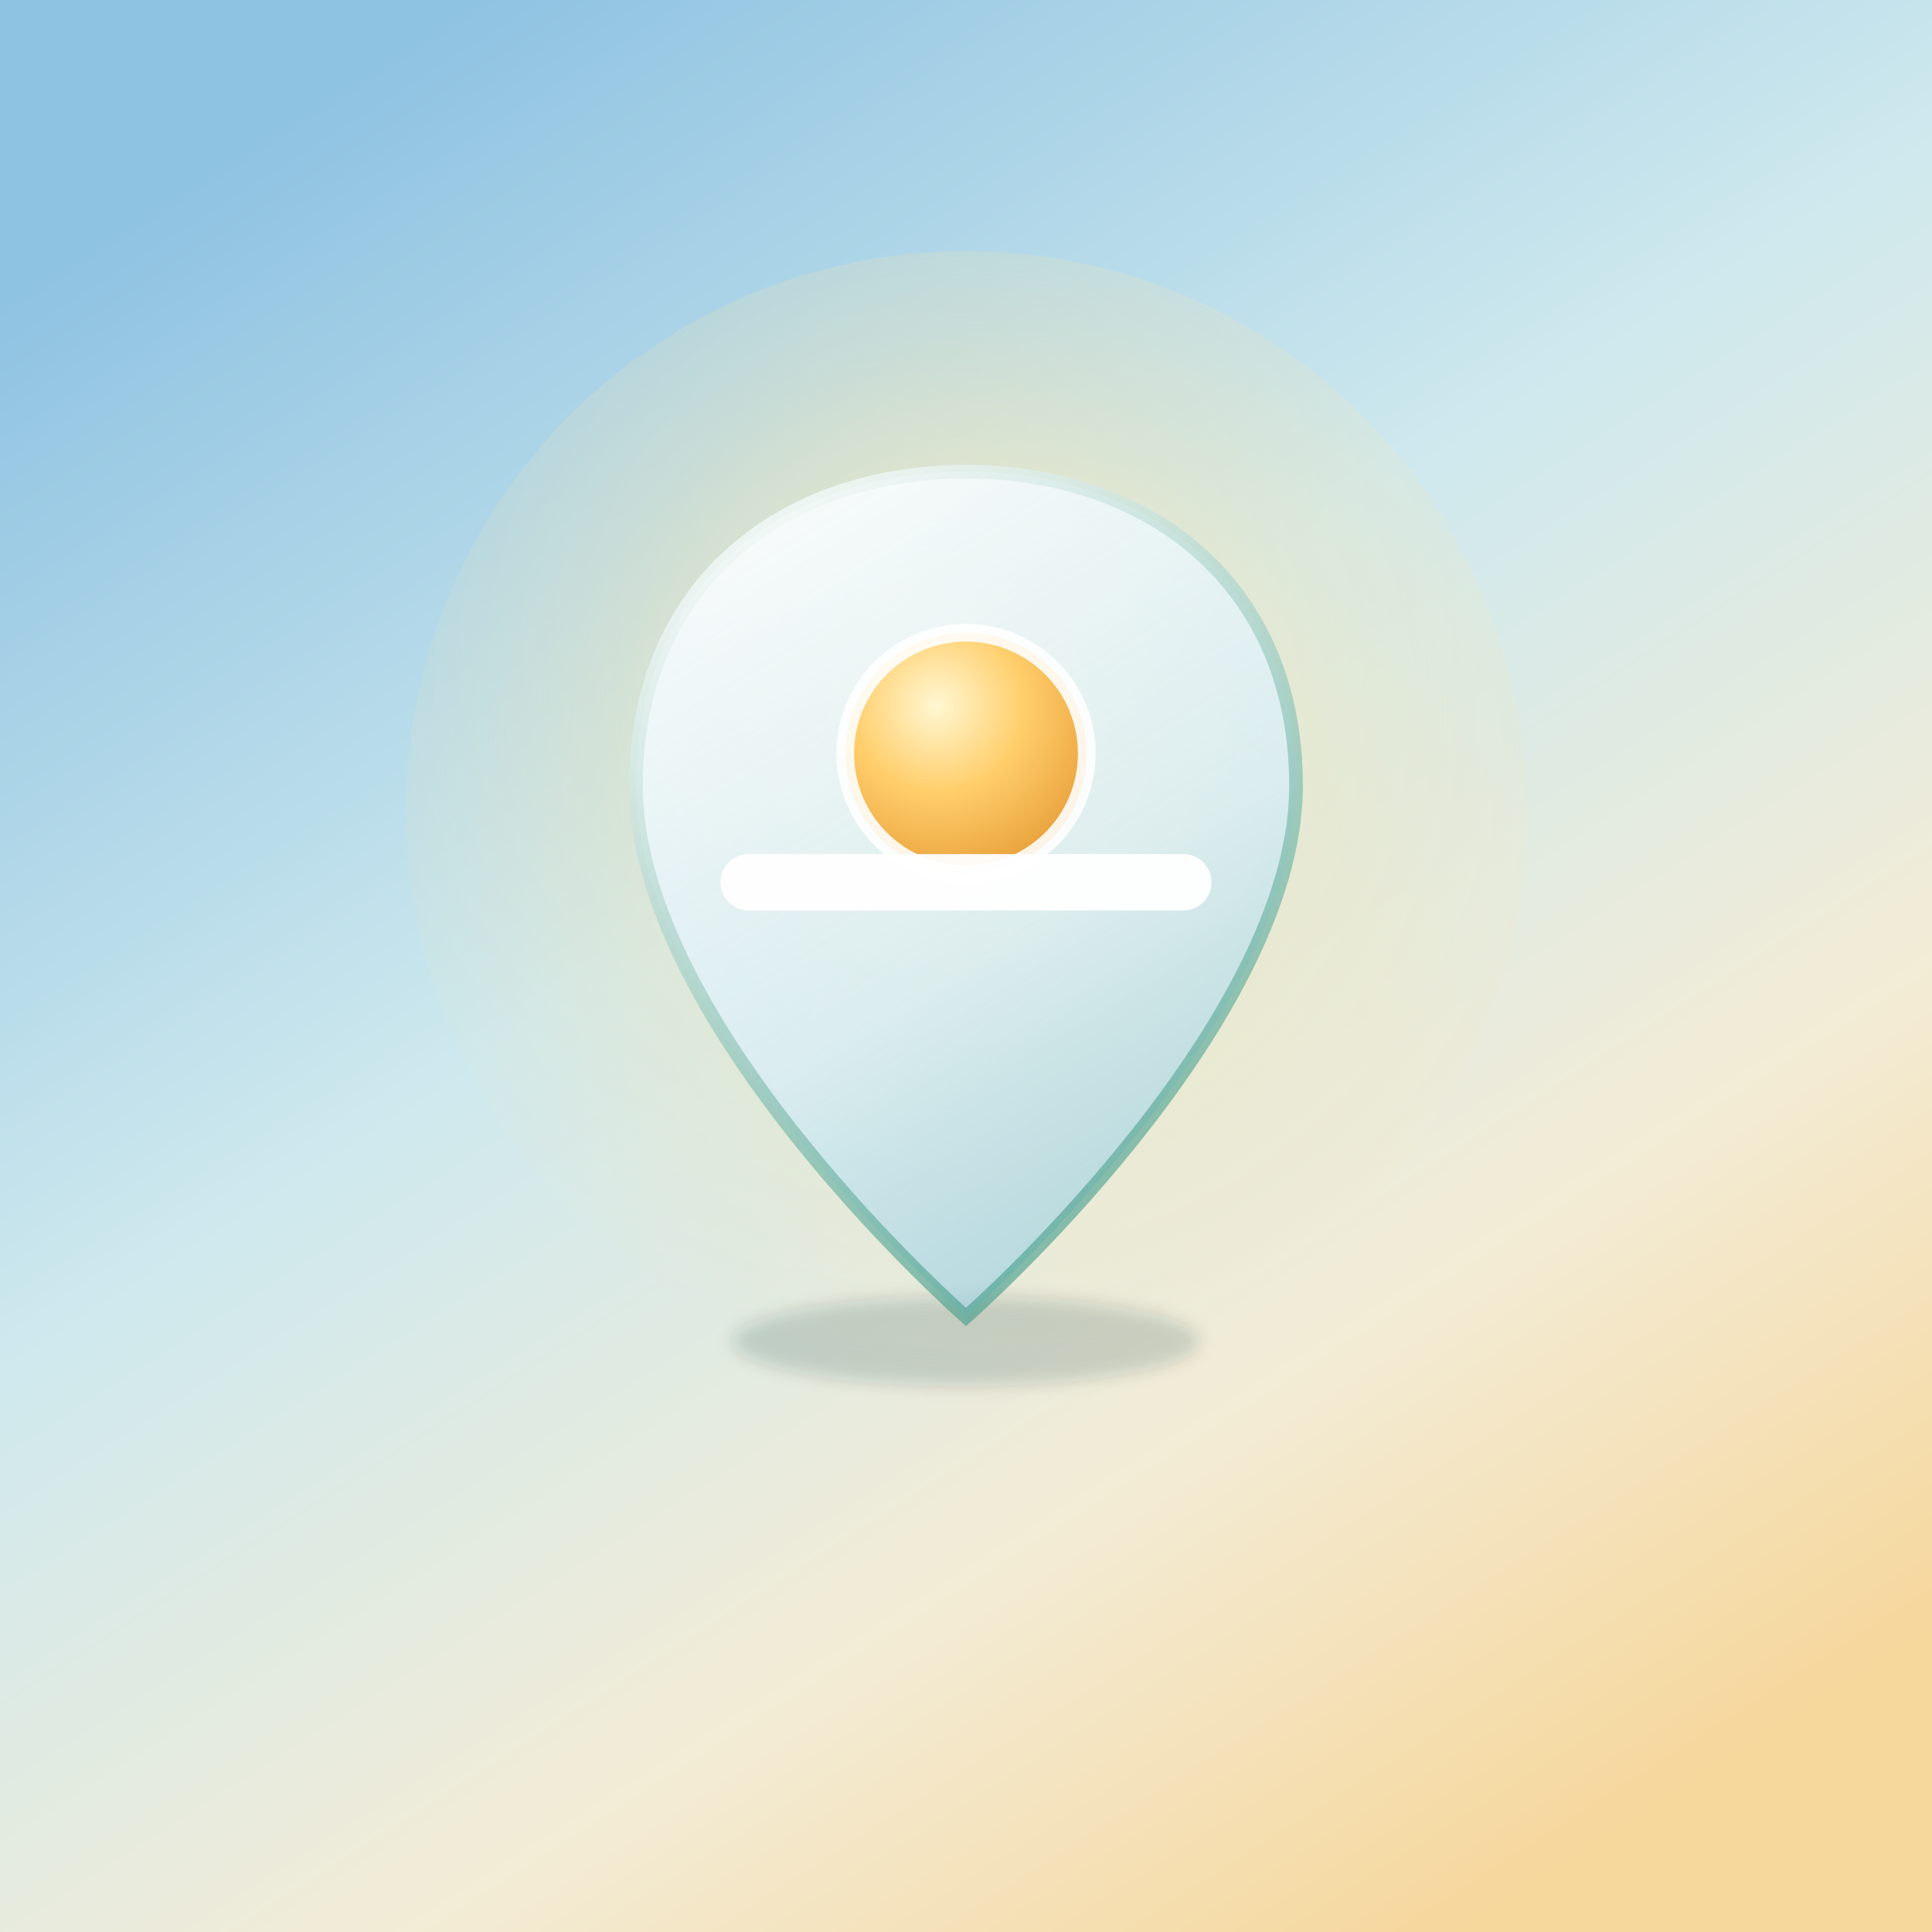
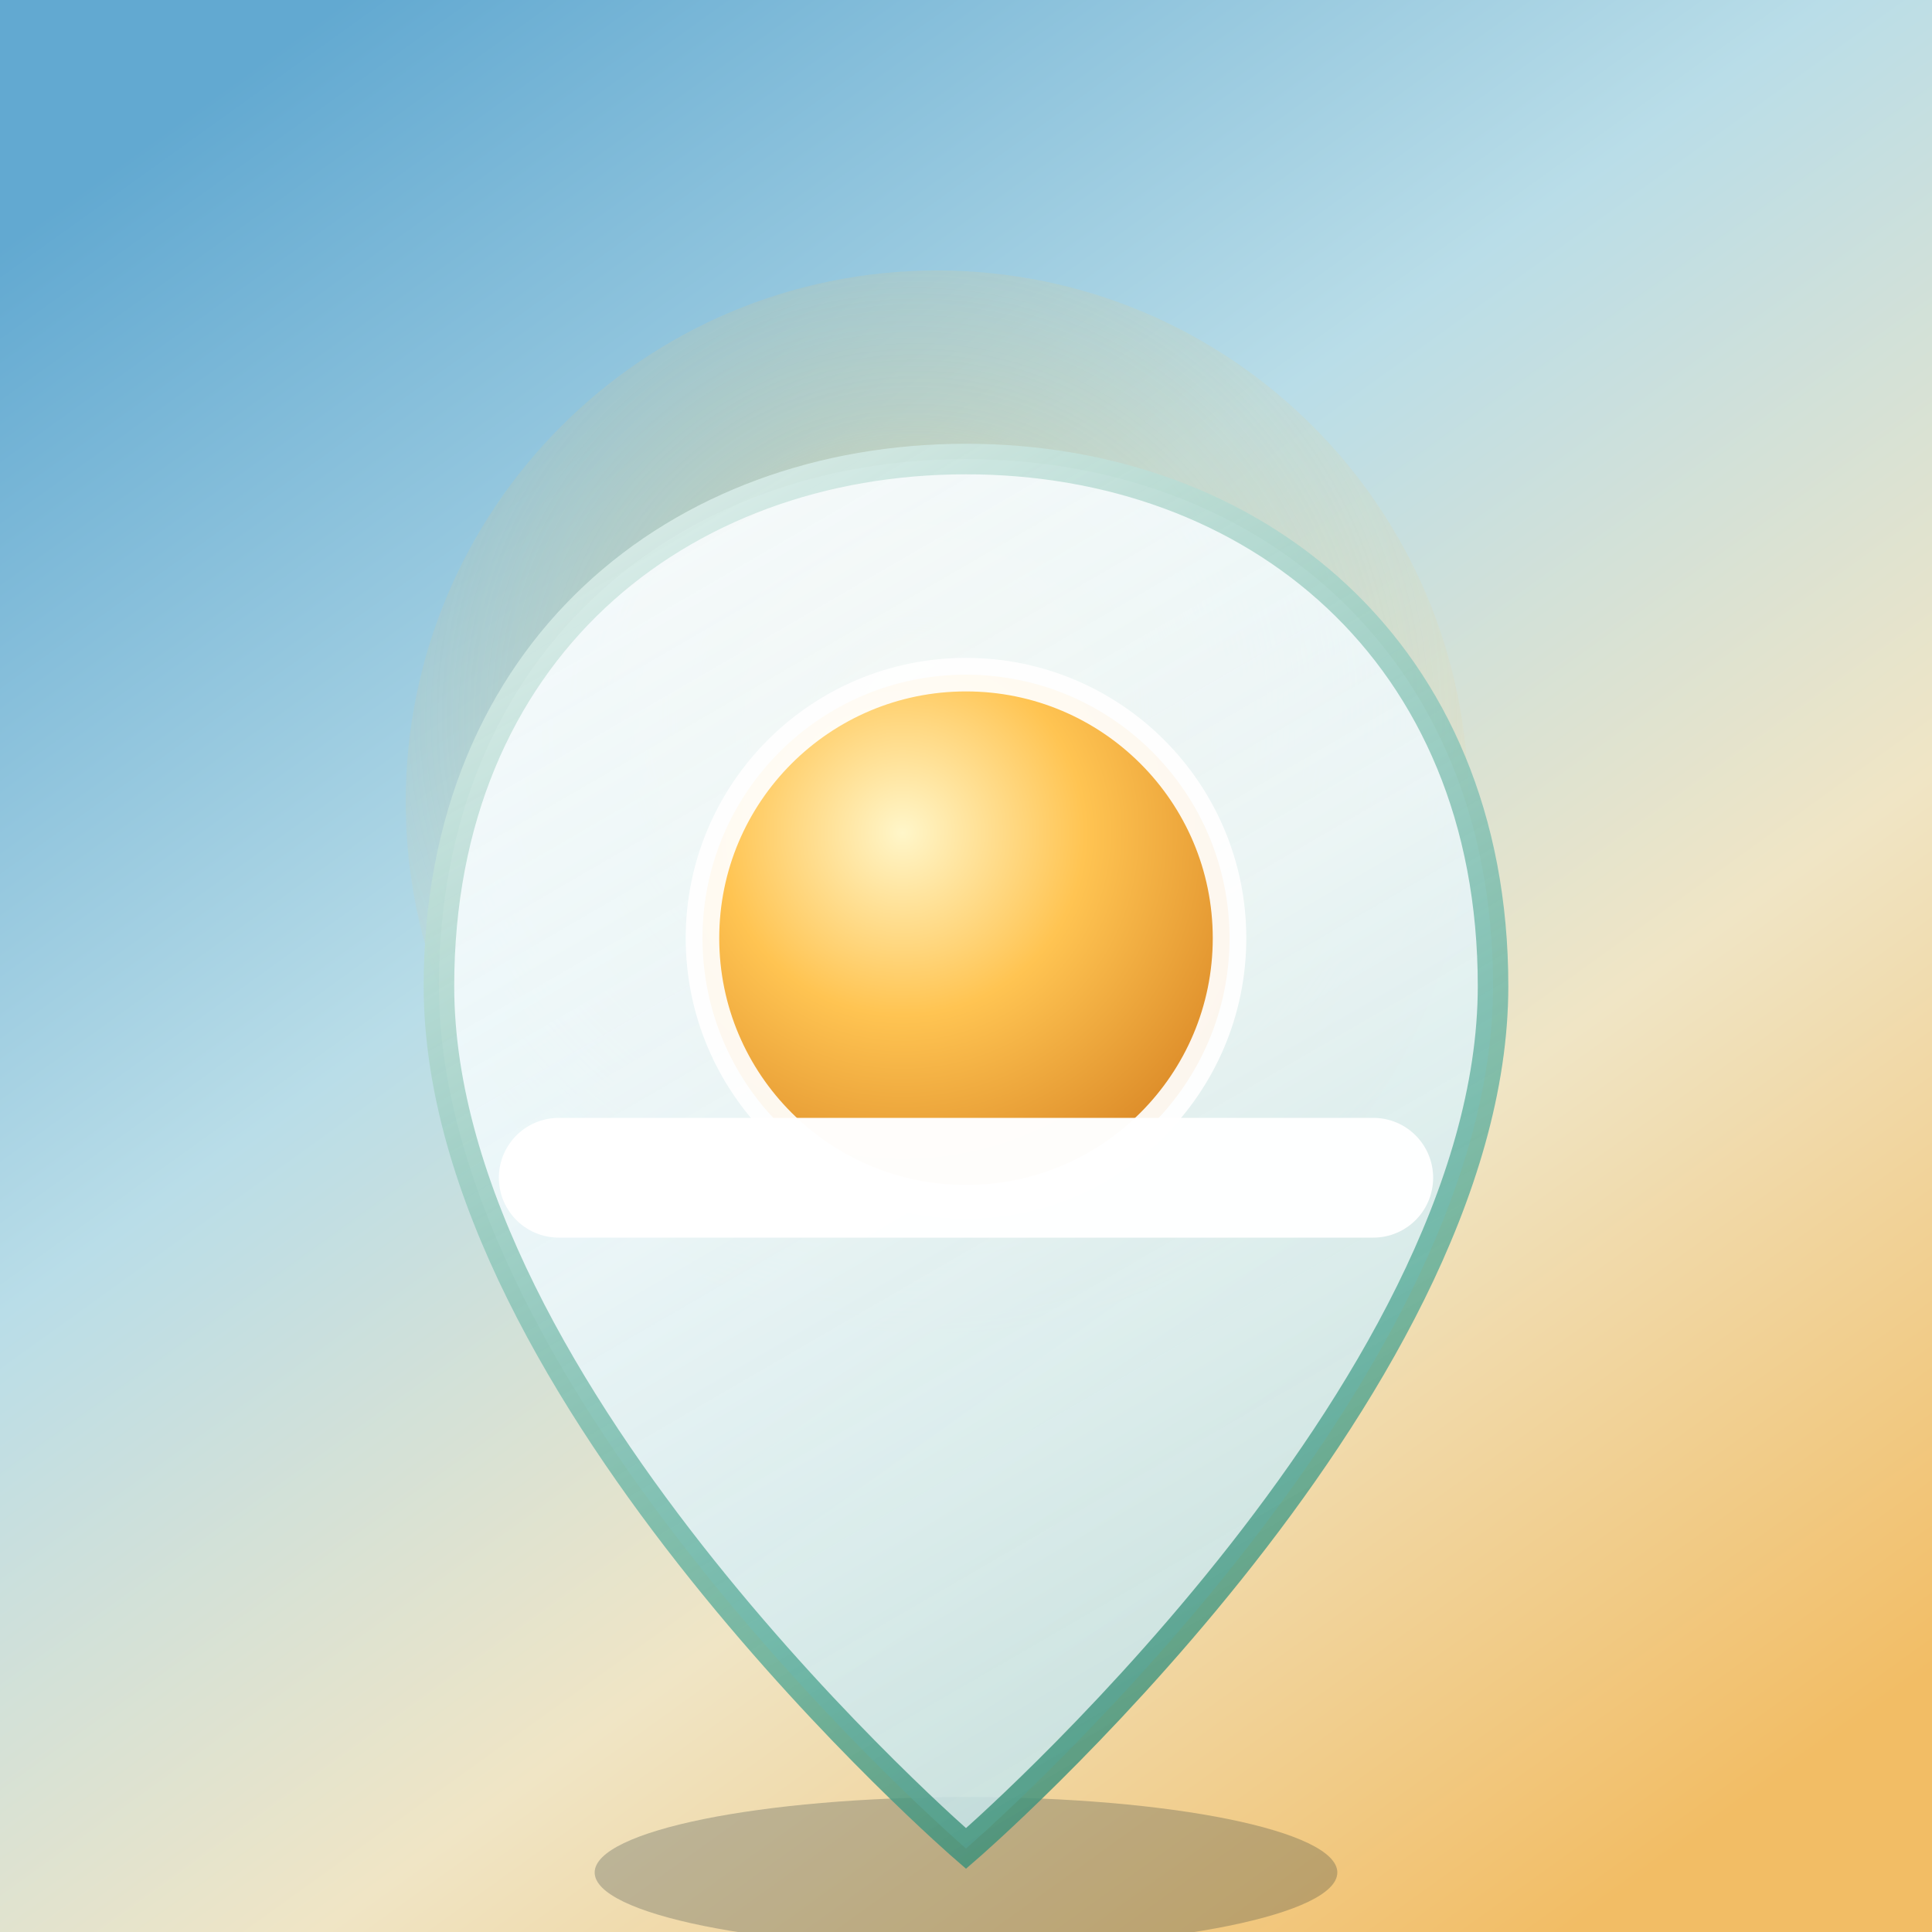
<svg xmlns="http://www.w3.org/2000/svg" width="512" height="512" viewBox="0 0 200 200">
  <defs>
-     <linearGradient id="skyMask" x1="40" y1="6" x2="160" y2="194" gradientUnits="userSpaceOnUse">
-       <stop offset="0" stop-color="#8fc3e2" />
-       <stop offset="0.42" stop-color="#cfe9ee" />
-       <stop offset="0.74" stop-color="#f3ecd6" />
-       <stop offset="1" stop-color="#f6d79c" />
+     <linearGradient id="skyMaskRich" x1="30" y1="4" x2="168" y2="196" gradientUnits="userSpaceOnUse">
+       <stop offset="0" stop-color="#62a9d1" />
+       <stop offset="0.38" stop-color="#b9dde8" />
+       <stop offset="0.68" stop-color="#f0e5c5" />
+       <stop offset="1" stop-color="#f2bd65" />
    </linearGradient>
-     <radialGradient id="bloomMask" cx="50%" cy="42%" r="58%">
-       <stop offset="0" stop-color="#fff3c9" stop-opacity="0.9" />
-       <stop offset="0.55" stop-color="#ffe6a8" stop-opacity="0.3" />
-       <stop offset="1" stop-color="#ffe6a8" stop-opacity="0" />
+     <radialGradient id="skyMaskBloom" cx="48%" cy="42%" r="62%">
+       <stop offset="0" stop-color="#ffe8a5" stop-opacity="0.72" />
+       <stop offset="0.46" stop-color="#f4cc74" stop-opacity="0.25" />
+       <stop offset="1" stop-color="#f4cc74" stop-opacity="0" />
    </radialGradient>
-     <linearGradient id="pinGlass" x1="28" y1="12" x2="92" y2="118" gradientUnits="userSpaceOnUse">
-       <stop offset="0" stop-color="#ffffff" stop-opacity="0.95" />
-       <stop offset="0.56" stop-color="#d8eef7" stop-opacity="0.78" />
-       <stop offset="1" stop-color="#8bc6d7" stop-opacity="0.66" />
+     <linearGradient id="pinMaskGlass" x1="60" y1="40" x2="140" y2="178" gradientUnits="userSpaceOnUse">
+       <stop offset="0" stop-color="#ffffff" stop-opacity="0.98" />
+       <stop offset="0.50" stop-color="#edf8fb" stop-opacity="0.88" />
+       <stop offset="1" stop-color="#b5dde3" stop-opacity="0.84" />
    </linearGradient>
-     <linearGradient id="pinStroke" x1="28" y1="14" x2="92" y2="118" gradientUnits="userSpaceOnUse">
-       <stop offset="0" stop-color="#ffffff" stop-opacity="0.9" />
-       <stop offset="1" stop-color="#2f927c" stop-opacity="0.62" />
+     <linearGradient id="pinMaskStroke" x1="60" y1="42" x2="140" y2="178" gradientUnits="userSpaceOnUse">
+       <stop offset="0" stop-color="#ffffff" />
+       <stop offset="0.72" stop-color="#55aa97" stop-opacity="0.78" />
+       <stop offset="1" stop-color="#2e7d62" stop-opacity="0.92" />
    </linearGradient>
-     <radialGradient id="sunWarm" cx="38%" cy="30%" r="72%">
-       <stop offset="0" stop-color="#fff7d2" />
-       <stop offset="0.5" stop-color="#ffce6b" />
-       <stop offset="1" stop-color="#e9a23c" />
+     <radialGradient id="sunMaskWarm" cx="38%" cy="30%" r="72%">
+       <stop offset="0" stop-color="#fff6c9" />
+       <stop offset="0.48" stop-color="#ffc452" />
+       <stop offset="1" stop-color="#dc8b28" />
    </radialGradient>
  </defs>
-   <rect width="200" height="200" fill="url(#skyMask)" />
-   <circle cx="100" cy="84" r="58" fill="url(#bloomMask)" />
-   <g transform="translate(50 38) scale(0.833333)">
-     <ellipse cx="60" cy="121" rx="29" ry="5.5" fill="rgba(18,34,48,0.16)" filter="blur(1px)" />
-     <path d="M60 118 C60 118 19 82 19 52 C19 27 37.2 13 60 13 C82.8 13 101 27 101 52 C101 82 60 118 60 118Z" fill="url(#pinGlass)" stroke="url(#pinStroke)" stroke-width="1.7" />
-     <circle cx="60" cy="48" r="15" fill="url(#sunWarm)" stroke="rgba(255,255,255,0.88)" stroke-width="2.2" />
-     <path d="M33 64 L87 64" fill="none" stroke="rgba(255,255,255,0.95)" stroke-width="7" stroke-linecap="round" />
+   <rect width="200" height="200" fill="url(#skyMaskRich)" />
+   <circle cx="97" cy="83" r="55" fill="url(#skyMaskBloom)" />
+   <g transform="translate(100 112) scale(1.24) translate(-100 -112)">
+     <ellipse cx="100" cy="178" rx="31" ry="6.3" fill="#152a34" opacity="0.24" />
+     <path d="M100 176 C100 176 56 138 56 104 C56 76 76 60 100 60 C124 60 144 76 144 104 C144 138 100 176 100 176Z" fill="url(#pinMaskGlass)" stroke="url(#pinMaskStroke)" stroke-width="2.55" />
+     <circle cx="100" cy="100" r="22" fill="url(#sunMaskWarm)" stroke="#ffffff" stroke-opacity="0.92" stroke-width="2.8" />
+     <path d="M66 120 L134 120" fill="none" stroke="#ffffff" stroke-opacity="0.98" stroke-width="10" stroke-linecap="round" />
  </g>
</svg>
